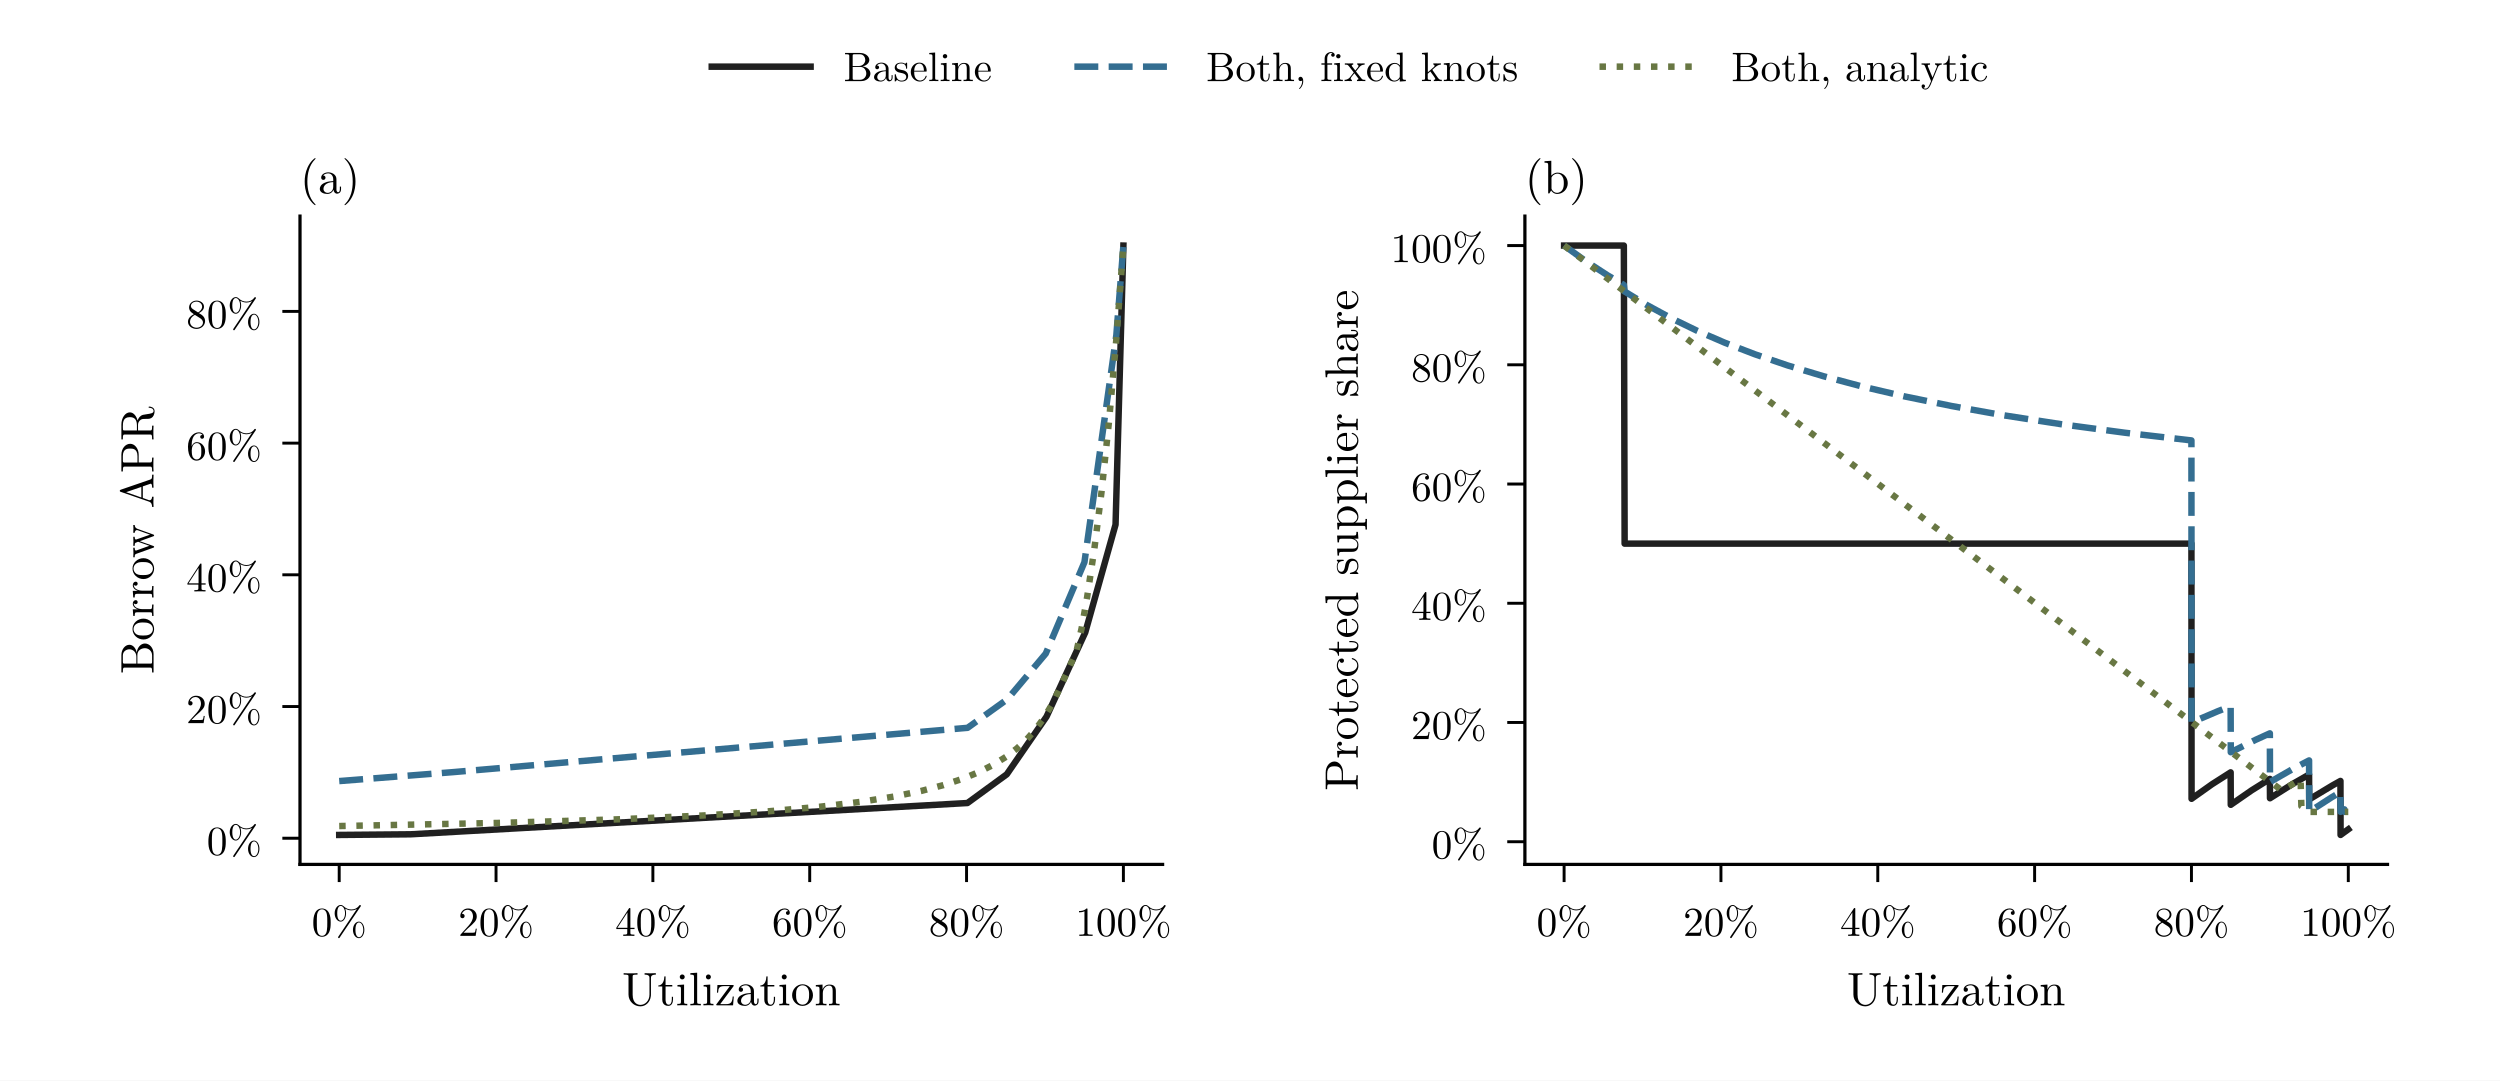
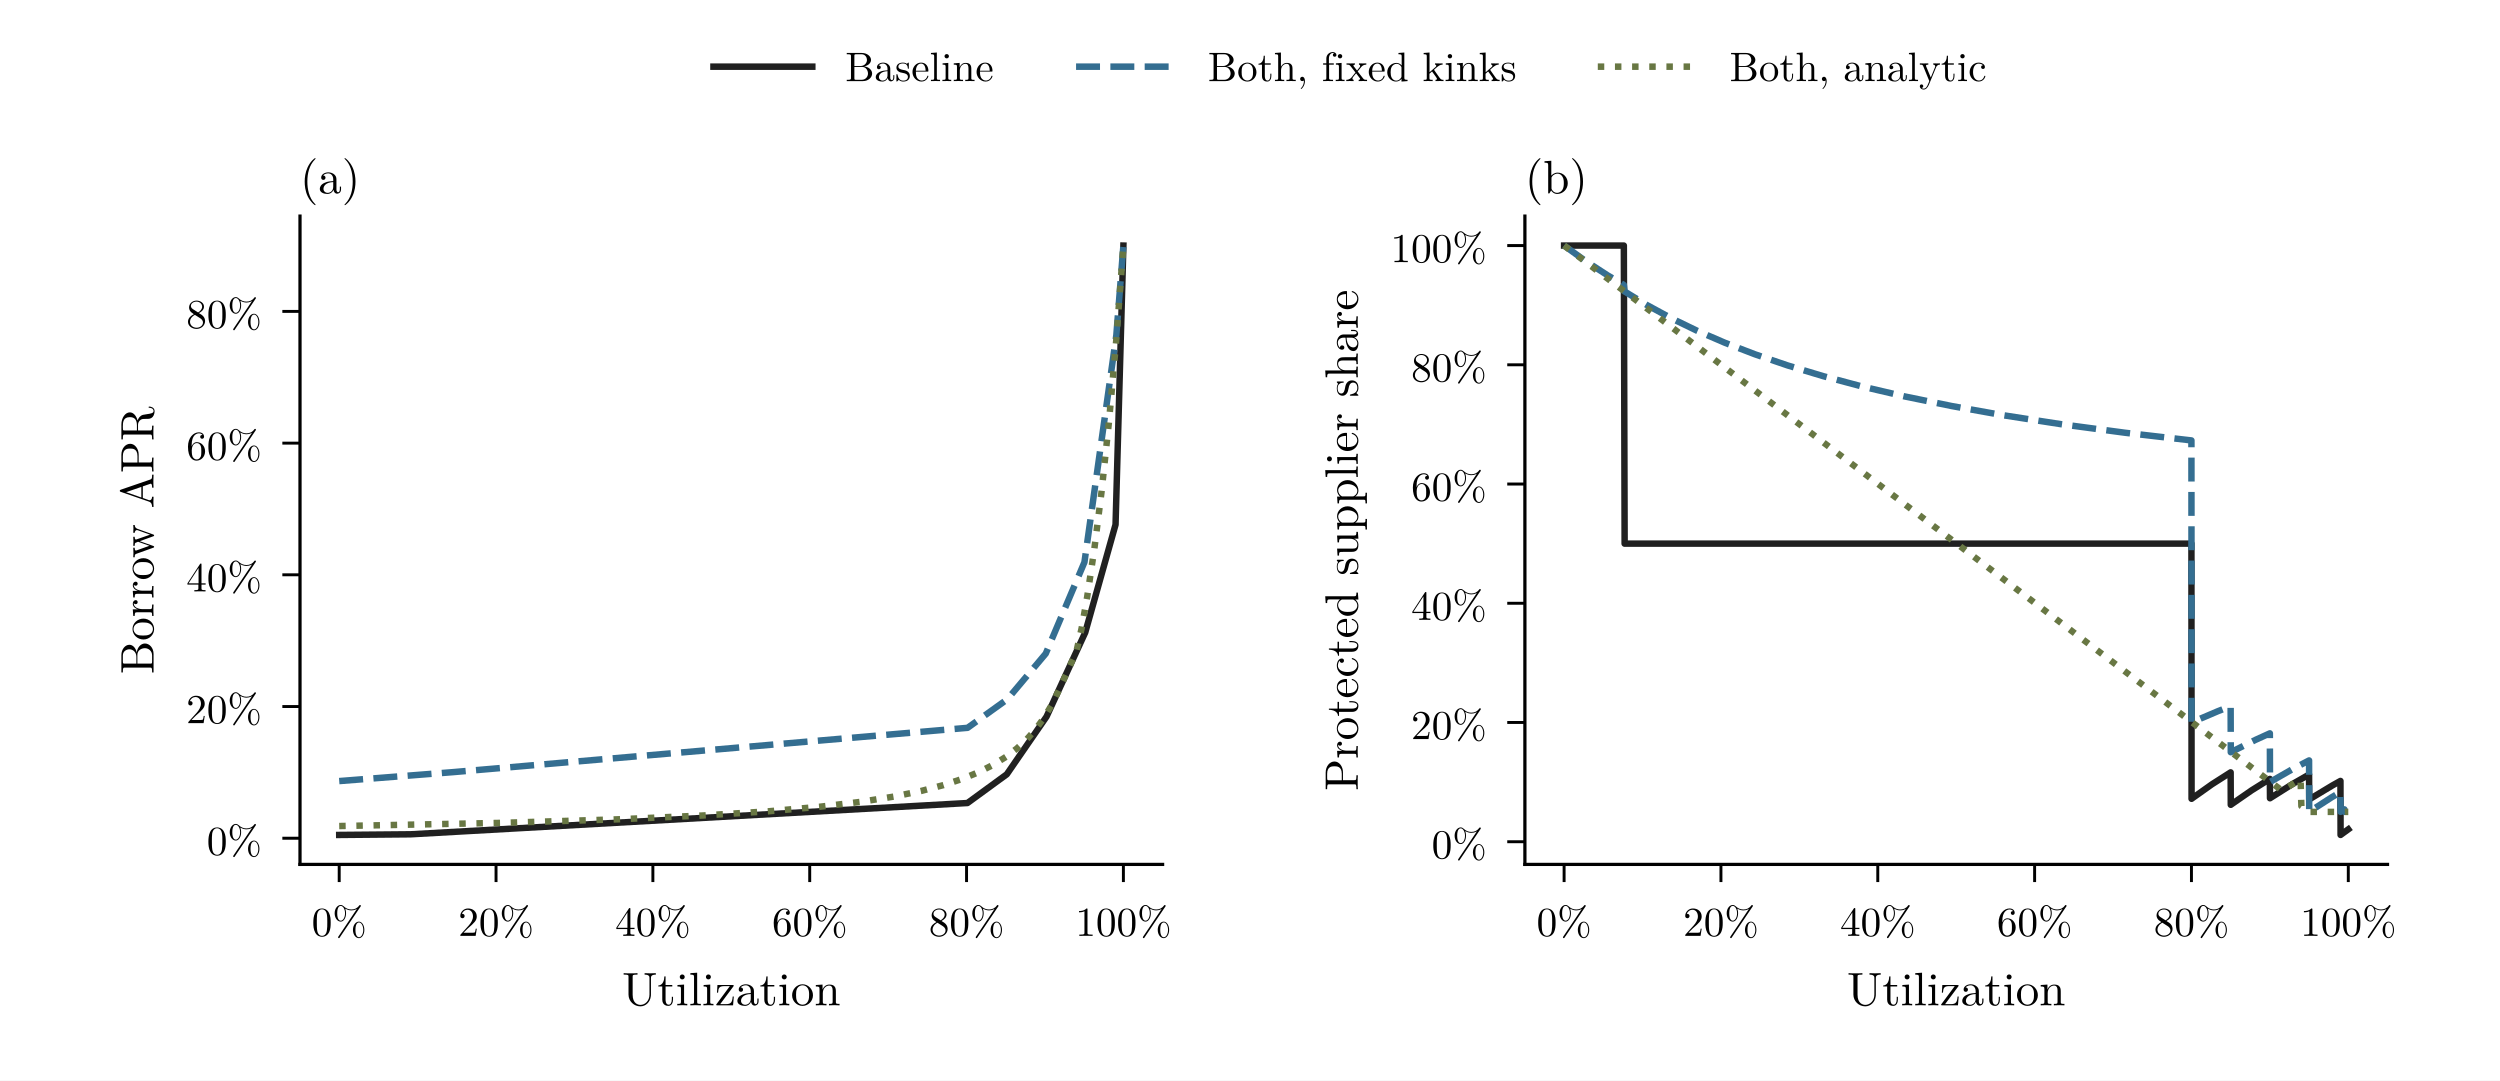
<svg xmlns="http://www.w3.org/2000/svg" xmlns:xlink="http://www.w3.org/1999/xlink" width="424.8pt" height="183.6pt" viewBox="0 0 424.8 183.6" version="1.1">
  <defs>
    <style type="text/css">*{stroke-linejoin: round; stroke-linecap: butt}</style>
  </defs>
  <g id="figure_1">
    <g id="patch_1">
      <path d="M 0 183.6  L 424.8 183.6  L 424.8 0  L 0 0  z " style="fill: #ffffff" />
    </g>
    <g id="axes_1">
      <g id="patch_2">
        <path d="M 50.976 146.88  L 197.55 146.88  L 197.55 36.72  L 50.976 36.72  z " style="fill: #ffffff" />
      </g>
      <g id="matplotlib.axis_1">
        <g id="xtick_1">
          <g id="line2d_1">
            <defs>
-               <path id="m77c64d3b66" d="M 0 0  L 0 3  " style="stroke: #000000; stroke-width: 0.5" />
+               <path id="ma302d12fa8" d="M 0 0  L 0 3  " style="stroke: #000000; stroke-width: 0.5" />
            </defs>
            <g>
-               <use xlink:href="#m77c64d3b66" x="57.637" y="146.88" style="stroke: #000000; stroke-width: 0.5" />
+               <use xlink:href="#ma302d12fa8" x="57.637" y="146.88" style="stroke: #000000; stroke-width: 0.5" />
            </g>
          </g>
          <g id="text_1">
            <text style="font-size: 7px; font-family: 'Latin Modern Roman', 'DejaVu Serif', serif; text-anchor: middle" x="57.637" y="159.022" transform="rotate(-0 57.6371 159.022)">0%</text>
          </g>
        </g>
        <g id="xtick_2">
          <g id="line2d_2">
            <g>
-               <use xlink:href="#m77c64d3b66" x="84.287" y="146.88" style="stroke: #000000; stroke-width: 0.5" />
+               <use xlink:href="#ma302d12fa8" x="84.287" y="146.88" style="stroke: #000000; stroke-width: 0.5" />
            </g>
          </g>
          <g id="text_2">
            <text style="font-size: 7px; font-family: 'Latin Modern Roman', 'DejaVu Serif', serif; text-anchor: middle" x="84.287" y="159.022" transform="rotate(-0 84.2871 159.022)">20%</text>
          </g>
        </g>
        <g id="xtick_3">
          <g id="line2d_3">
            <g>
-               <use xlink:href="#m77c64d3b66" x="110.937" y="146.88" style="stroke: #000000; stroke-width: 0.5" />
+               <use xlink:href="#ma302d12fa8" x="110.937" y="146.88" style="stroke: #000000; stroke-width: 0.5" />
            </g>
          </g>
          <g id="text_3">
            <text style="font-size: 7px; font-family: 'Latin Modern Roman', 'DejaVu Serif', serif; text-anchor: middle" x="110.937" y="159.022" transform="rotate(-0 110.9371 159.022)">40%</text>
          </g>
        </g>
        <g id="xtick_4">
          <g id="line2d_4">
            <g>
-               <use xlink:href="#m77c64d3b66" x="137.587" y="146.88" style="stroke: #000000; stroke-width: 0.5" />
+               <use xlink:href="#ma302d12fa8" x="137.587" y="146.88" style="stroke: #000000; stroke-width: 0.5" />
            </g>
          </g>
          <g id="text_4">
            <text style="font-size: 7px; font-family: 'Latin Modern Roman', 'DejaVu Serif', serif; text-anchor: middle" x="137.587" y="159.022" transform="rotate(-0 137.5871 159.022)">60%</text>
          </g>
        </g>
        <g id="xtick_5">
          <g id="line2d_5">
            <g>
-               <use xlink:href="#m77c64d3b66" x="164.237" y="146.88" style="stroke: #000000; stroke-width: 0.5" />
+               <use xlink:href="#ma302d12fa8" x="164.237" y="146.88" style="stroke: #000000; stroke-width: 0.5" />
            </g>
          </g>
          <g id="text_5">
            <text style="font-size: 7px; font-family: 'Latin Modern Roman', 'DejaVu Serif', serif; text-anchor: middle" x="164.237" y="159.022" transform="rotate(-0 164.2371 159.022)">80%</text>
          </g>
        </g>
        <g id="xtick_6">
          <g id="line2d_6">
            <g>
-               <use xlink:href="#m77c64d3b66" x="190.887" y="146.88" style="stroke: #000000; stroke-width: 0.5" />
+               <use xlink:href="#ma302d12fa8" x="190.887" y="146.88" style="stroke: #000000; stroke-width: 0.5" />
            </g>
          </g>
          <g id="text_6">
            <text style="font-size: 7px; font-family: 'Latin Modern Roman', 'DejaVu Serif', serif; text-anchor: middle" x="190.887" y="159.022" transform="rotate(-0 190.8871 159.022)">100%</text>
          </g>
        </g>
        <g id="text_7">
          <text style="font-size: 8px; font-family: 'Latin Modern Roman', 'DejaVu Serif', serif; text-anchor: middle" x="124.263" y="170.828" transform="rotate(-0 124.2628 170.828)">Utilization</text>
        </g>
      </g>
      <g id="matplotlib.axis_2">
        <g id="ytick_1">
          <g id="line2d_7">
            <defs>
-               <path id="maa6062b950" d="M 0 0  L -3 0  " style="stroke: #000000; stroke-width: 0.5" />
+               <path id="m63d55d7cd1" d="M 0 0  L -3 0  " style="stroke: #000000; stroke-width: 0.5" />
            </defs>
            <g>
-               <use xlink:href="#maa6062b950" x="50.976" y="142.432" style="stroke: #000000; stroke-width: 0.5" />
+               <use xlink:href="#m63d55d7cd1" x="50.976" y="142.432" style="stroke: #000000; stroke-width: 0.5" />
            </g>
          </g>
          <g id="text_8">
            <text style="font-size: 7px; font-family: 'Latin Modern Roman', 'DejaVu Serif', serif; text-anchor: end" x="44.476" y="145.253" transform="rotate(-0 44.476 145.2532)">0%</text>
          </g>
        </g>
        <g id="ytick_2">
          <g id="line2d_8">
            <g>
-               <use xlink:href="#maa6062b950" x="50.976" y="120.053" style="stroke: #000000; stroke-width: 0.5" />
+               <use xlink:href="#m63d55d7cd1" x="50.976" y="120.053" style="stroke: #000000; stroke-width: 0.5" />
            </g>
          </g>
          <g id="text_9">
            <text style="font-size: 7px; font-family: 'Latin Modern Roman', 'DejaVu Serif', serif; text-anchor: end" x="44.476" y="122.874" transform="rotate(-0 44.476 122.8743)">20%</text>
          </g>
        </g>
        <g id="ytick_3">
          <g id="line2d_9">
            <g>
-               <use xlink:href="#maa6062b950" x="50.976" y="97.674" style="stroke: #000000; stroke-width: 0.5" />
+               <use xlink:href="#m63d55d7cd1" x="50.976" y="97.674" style="stroke: #000000; stroke-width: 0.5" />
            </g>
          </g>
          <g id="text_10">
            <text style="font-size: 7px; font-family: 'Latin Modern Roman', 'DejaVu Serif', serif; text-anchor: end" x="44.476" y="100.495" transform="rotate(-0 44.476 100.4955)">40%</text>
          </g>
        </g>
        <g id="ytick_4">
          <g id="line2d_10">
            <g>
-               <use xlink:href="#maa6062b950" x="50.976" y="75.296" style="stroke: #000000; stroke-width: 0.5" />
+               <use xlink:href="#m63d55d7cd1" x="50.976" y="75.296" style="stroke: #000000; stroke-width: 0.5" />
            </g>
          </g>
          <g id="text_11">
            <text style="font-size: 7px; font-family: 'Latin Modern Roman', 'DejaVu Serif', serif; text-anchor: end" x="44.476" y="78.117" transform="rotate(-0 44.476 78.11658)">60%</text>
          </g>
        </g>
        <g id="ytick_5">
          <g id="line2d_11">
            <g>
-               <use xlink:href="#maa6062b950" x="50.976" y="52.917" style="stroke: #000000; stroke-width: 0.5" />
+               <use xlink:href="#m63d55d7cd1" x="50.976" y="52.917" style="stroke: #000000; stroke-width: 0.5" />
            </g>
          </g>
          <g id="text_12">
            <text style="font-size: 7px; font-family: 'Latin Modern Roman', 'DejaVu Serif', serif; text-anchor: end" x="44.476" y="55.738" transform="rotate(-0 44.476 55.73771)">80%</text>
          </g>
        </g>
        <g id="text_13">
          <text style="font-size: 8px; font-family: 'Latin Modern Roman', 'DejaVu Serif', serif; text-anchor: middle" x="26.093" y="91.8" transform="rotate(-90 26.09322 91.8)">Borrow APR</text>
        </g>
      </g>
      <g id="line2d_12">
-         <path d="M 57.638 141.873  L 69.788 141.763  L 164.388 136.45  L 171.074 131.568  L 177.827 121.769  L 184.401 107.48  L 189.554 89.143  L 190.887 41.727  L 190.887 41.727  " clip-path="url(#p1a9926accf)" style="fill: none; stroke: #202020; stroke-width: 1.1; stroke-linecap: square" />
+         <path d="M 57.638 141.873  L 69.788 141.763  L 164.388 136.45  L 171.074 131.568  L 177.827 121.769  L 184.401 107.48  L 189.554 89.143  L 190.887 41.727  L 190.887 41.727  " clip-path="url(#p2106ec2552)" style="fill: none; stroke: #202020; stroke-width: 1.1; stroke-linecap: square" />
      </g>
      <g id="line2d_13">
-         <path d="M 57.638 132.721  L 77.052 131.195  L 164.411 123.671  L 171.185 118.8  L 177.693 111.06  L 184.268 95.529  L 189.688 56.946  L 190.887 41.727  L 190.887 41.727  " clip-path="url(#p1a9926accf)" style="fill: none; stroke-dasharray: 4.07,1.76; stroke-dashoffset: 0; stroke: #346e91; stroke-width: 1.1" />
+         <path d="M 57.638 132.721  L 77.052 131.195  L 164.411 123.671  L 171.185 118.8  L 177.693 111.06  L 184.268 95.529  L 189.688 56.946  L 190.887 41.727  L 190.887 41.727  " clip-path="url(#p2106ec2552)" style="fill: none; stroke-dasharray: 4.07,1.76; stroke-dashoffset: 0; stroke: #346e91; stroke-width: 1.1" />
      </g>
      <g id="line2d_14">
-         <path d="M 57.638 140.361  L 85.137 139.822  L 104.816 139.226  L 119.409 138.571  L 130.56 137.857  L 139.267 137.086  L 146.197 136.257  L 151.817 135.368  L 156.459 134.416  L 160.324 133.402  L 163.589 132.322  L 166.387 131.167  L 168.809 129.932  L 170.919 128.611  L 172.807 127.168  L 174.495 125.596  L 176.005 123.887  L 177.382 121.996  L 178.648 119.882  L 179.892 117.358  L 182.913 110.681  L 183.802 106.7  L 184.734 101.415  L 185.956 93.24  L 187.178 83.536  L 188.422 71.81  L 189.665 57.895  L 190.887 41.727  L 190.887 41.727  " clip-path="url(#p1a9926accf)" style="fill: none; stroke-dasharray: 1.1,1.815; stroke-dashoffset: 0; stroke: #687743; stroke-width: 1.1" />
+         <path d="M 57.638 140.361  L 85.137 139.822  L 104.816 139.226  L 119.409 138.571  L 130.56 137.857  L 139.267 137.086  L 146.197 136.257  L 151.817 135.368  L 156.459 134.416  L 160.324 133.402  L 163.589 132.322  L 166.387 131.167  L 168.809 129.932  L 170.919 128.611  L 172.807 127.168  L 174.495 125.596  L 176.005 123.887  L 177.382 121.996  L 178.648 119.882  L 179.892 117.358  L 182.913 110.681  L 183.802 106.7  L 184.734 101.415  L 185.956 93.24  L 187.178 83.536  L 188.422 71.81  L 189.665 57.895  L 190.887 41.727  L 190.887 41.727  " clip-path="url(#p2106ec2552)" style="fill: none; stroke-dasharray: 1.1,1.815; stroke-dashoffset: 0; stroke: #687743; stroke-width: 1.1" />
      </g>
      <g id="patch_3">
        <path d="M 50.976 146.88  L 50.976 36.72  " style="fill: none; stroke: #000000; stroke-width: 0.55; stroke-linejoin: miter; stroke-linecap: square" />
      </g>
      <g id="patch_4">
        <path d="M 50.976 146.88  L 197.55 146.88  " style="fill: none; stroke: #000000; stroke-width: 0.55; stroke-linejoin: miter; stroke-linecap: square" />
      </g>
      <g id="text_14">
        <text style="font-size: 8px; font-family: 'Latin Modern Roman', 'DejaVu Serif', serif; text-anchor: start" x="50.976" y="32.864" transform="rotate(-0 50.976 32.8644)">(a)</text>
      </g>
    </g>
    <g id="axes_2">
      <g id="patch_5">
        <path d="M 259.11 146.88  L 405.684 146.88  L 405.684 36.72  L 259.11 36.72  z " style="fill: #ffffff" />
      </g>
      <g id="matplotlib.axis_3">
        <g id="xtick_7">
          <g id="line2d_15">
            <g>
-               <use xlink:href="#m77c64d3b66" x="265.772" y="146.88" style="stroke: #000000; stroke-width: 0.5" />
+               <use xlink:href="#ma302d12fa8" x="265.772" y="146.88" style="stroke: #000000; stroke-width: 0.5" />
            </g>
          </g>
          <g id="text_15">
            <text style="font-size: 7px; font-family: 'Latin Modern Roman', 'DejaVu Serif', serif; text-anchor: middle" x="265.772" y="159.022" transform="rotate(-0 265.7715 159.022)">0%</text>
          </g>
        </g>
        <g id="xtick_8">
          <g id="line2d_16">
            <g>
-               <use xlink:href="#m77c64d3b66" x="292.422" y="146.88" style="stroke: #000000; stroke-width: 0.5" />
+               <use xlink:href="#ma302d12fa8" x="292.422" y="146.88" style="stroke: #000000; stroke-width: 0.5" />
            </g>
          </g>
          <g id="text_16">
            <text style="font-size: 7px; font-family: 'Latin Modern Roman', 'DejaVu Serif', serif; text-anchor: middle" x="292.422" y="159.022" transform="rotate(-0 292.4216 159.022)">20%</text>
          </g>
        </g>
        <g id="xtick_9">
          <g id="line2d_17">
            <g>
-               <use xlink:href="#m77c64d3b66" x="319.072" y="146.88" style="stroke: #000000; stroke-width: 0.5" />
+               <use xlink:href="#ma302d12fa8" x="319.072" y="146.88" style="stroke: #000000; stroke-width: 0.5" />
            </g>
          </g>
          <g id="text_17">
            <text style="font-size: 7px; font-family: 'Latin Modern Roman', 'DejaVu Serif', serif; text-anchor: middle" x="319.072" y="159.022" transform="rotate(-0 319.0716 159.022)">40%</text>
          </g>
        </g>
        <g id="xtick_10">
          <g id="line2d_18">
            <g>
-               <use xlink:href="#m77c64d3b66" x="345.722" y="146.88" style="stroke: #000000; stroke-width: 0.5" />
+               <use xlink:href="#ma302d12fa8" x="345.722" y="146.88" style="stroke: #000000; stroke-width: 0.5" />
            </g>
          </g>
          <g id="text_18">
            <text style="font-size: 7px; font-family: 'Latin Modern Roman', 'DejaVu Serif', serif; text-anchor: middle" x="345.722" y="159.022" transform="rotate(-0 345.7216 159.022)">60%</text>
          </g>
        </g>
        <g id="xtick_11">
          <g id="line2d_19">
            <g>
-               <use xlink:href="#m77c64d3b66" x="372.372" y="146.88" style="stroke: #000000; stroke-width: 0.5" />
+               <use xlink:href="#ma302d12fa8" x="372.372" y="146.88" style="stroke: #000000; stroke-width: 0.5" />
            </g>
          </g>
          <g id="text_19">
            <text style="font-size: 7px; font-family: 'Latin Modern Roman', 'DejaVu Serif', serif; text-anchor: middle" x="372.372" y="159.022" transform="rotate(-0 372.3716 159.022)">80%</text>
          </g>
        </g>
        <g id="xtick_12">
          <g id="line2d_20">
            <g>
-               <use xlink:href="#m77c64d3b66" x="399.022" y="146.88" style="stroke: #000000; stroke-width: 0.5" />
+               <use xlink:href="#ma302d12fa8" x="399.022" y="146.88" style="stroke: #000000; stroke-width: 0.5" />
            </g>
          </g>
          <g id="text_20">
            <text style="font-size: 7px; font-family: 'Latin Modern Roman', 'DejaVu Serif', serif; text-anchor: middle" x="399.022" y="159.022" transform="rotate(-0 399.0216 159.022)">100%</text>
          </g>
        </g>
        <g id="text_21">
          <text style="font-size: 8px; font-family: 'Latin Modern Roman', 'DejaVu Serif', serif; text-anchor: middle" x="332.397" y="170.828" transform="rotate(-0 332.3972 170.828)">Utilization</text>
        </g>
      </g>
      <g id="matplotlib.axis_4">
        <g id="ytick_6">
          <g id="line2d_21">
            <g>
-               <use xlink:href="#maa6062b950" x="259.11" y="143.026" style="stroke: #000000; stroke-width: 0.5" />
+               <use xlink:href="#m63d55d7cd1" x="259.11" y="143.026" style="stroke: #000000; stroke-width: 0.5" />
            </g>
          </g>
          <g id="text_22">
            <text style="font-size: 7px; font-family: 'Latin Modern Roman', 'DejaVu Serif', serif; text-anchor: end" x="252.61" y="145.847" transform="rotate(-0 252.6104 145.8471)">0%</text>
          </g>
        </g>
        <g id="ytick_7">
          <g id="line2d_22">
            <g>
-               <use xlink:href="#maa6062b950" x="259.11" y="122.766" style="stroke: #000000; stroke-width: 0.5" />
+               <use xlink:href="#m63d55d7cd1" x="259.11" y="122.766" style="stroke: #000000; stroke-width: 0.5" />
            </g>
          </g>
          <g id="text_23">
            <text style="font-size: 7px; font-family: 'Latin Modern Roman', 'DejaVu Serif', serif; text-anchor: end" x="252.61" y="125.587" transform="rotate(-0 252.6104 125.5874)">20%</text>
          </g>
        </g>
        <g id="ytick_8">
          <g id="line2d_23">
            <g>
-               <use xlink:href="#maa6062b950" x="259.11" y="102.507" style="stroke: #000000; stroke-width: 0.5" />
+               <use xlink:href="#m63d55d7cd1" x="259.11" y="102.507" style="stroke: #000000; stroke-width: 0.5" />
            </g>
          </g>
          <g id="text_24">
            <text style="font-size: 7px; font-family: 'Latin Modern Roman', 'DejaVu Serif', serif; text-anchor: end" x="252.61" y="105.328" transform="rotate(-0 252.6104 105.3276)">40%</text>
          </g>
        </g>
        <g id="ytick_9">
          <g id="line2d_24">
            <g>
-               <use xlink:href="#maa6062b950" x="259.11" y="82.247" style="stroke: #000000; stroke-width: 0.5" />
+               <use xlink:href="#m63d55d7cd1" x="259.11" y="82.247" style="stroke: #000000; stroke-width: 0.5" />
            </g>
          </g>
          <g id="text_25">
            <text style="font-size: 7px; font-family: 'Latin Modern Roman', 'DejaVu Serif', serif; text-anchor: end" x="252.61" y="85.068" transform="rotate(-0 252.6104 85.06782)">60%</text>
          </g>
        </g>
        <g id="ytick_10">
          <g id="line2d_25">
            <g>
-               <use xlink:href="#maa6062b950" x="259.11" y="61.987" style="stroke: #000000; stroke-width: 0.5" />
+               <use xlink:href="#m63d55d7cd1" x="259.11" y="61.987" style="stroke: #000000; stroke-width: 0.5" />
            </g>
          </g>
          <g id="text_26">
            <text style="font-size: 7px; font-family: 'Latin Modern Roman', 'DejaVu Serif', serif; text-anchor: end" x="252.61" y="64.808" transform="rotate(-0 252.6104 64.80805)">80%</text>
          </g>
        </g>
        <g id="ytick_11">
          <g id="line2d_26">
            <g>
-               <use xlink:href="#maa6062b950" x="259.11" y="41.727" style="stroke: #000000; stroke-width: 0.5" />
+               <use xlink:href="#m63d55d7cd1" x="259.11" y="41.727" style="stroke: #000000; stroke-width: 0.5" />
            </g>
          </g>
          <g id="text_27">
            <text style="font-size: 7px; font-family: 'Latin Modern Roman', 'DejaVu Serif', serif; text-anchor: end" x="252.61" y="44.548" transform="rotate(-0 252.6104 44.54827)">100%</text>
          </g>
        </g>
        <g id="text_28">
          <text style="font-size: 8px; font-family: 'Latin Modern Roman', 'DejaVu Serif', serif; text-anchor: middle" x="230.727" y="91.8" transform="rotate(-90 230.7272 91.8)">Protected supplier share</text>
        </g>
      </g>
      <g id="line2d_27">
-         <path d="M 265.773 41.727  L 275.924 41.727  L 276.057 92.377  L 372.367 92.377  L 372.39 135.732  L 372.501 135.649  L 375.855 133.266  L 379.031 131.239  L 379.053 136.754  L 379.142 136.688  L 382.607 134.287  L 385.694 132.356  L 385.717 135.64  L 385.806 135.58  L 389.515 133.24  L 392.358 131.612  L 392.38 135.84  L 392.469 135.784  L 396.334 133.457  L 397.689 132.699  L 397.711 141.873  L 397.8 141.807  L 399.022 140.919  L 399.022 140.919  " clip-path="url(#pb83ac066db)" style="fill: none; stroke: #202020; stroke-width: 1.1; stroke-linecap: square" />
+         <path d="M 265.773 41.727  L 275.924 41.727  L 276.057 92.377  L 372.367 92.377  L 372.39 135.732  L 372.501 135.649  L 375.855 133.266  L 379.031 131.239  L 379.053 136.754  L 379.142 136.688  L 382.607 134.287  L 385.694 132.356  L 385.717 135.64  L 385.806 135.58  L 389.515 133.24  L 392.358 131.612  L 392.38 135.84  L 392.469 135.784  L 396.334 133.457  L 397.689 132.699  L 397.711 141.873  L 397.8 141.807  L 399.022 140.919  L 399.022 140.919  " clip-path="url(#p9a8b9e9173)" style="fill: none; stroke: #202020; stroke-width: 1.1; stroke-linecap: square" />
      </g>
      <g id="line2d_28">
-         <path d="M 265.773 41.728  L 269.371 44.324  L 273.192 46.803  L 275.924 48.425  L 276.057 49.531  L 279.877 51.85  L 283.964 54.068  L 288.362 56.199  L 293.093 58.242  L 298.202 60.203  L 303.755 62.095  L 309.797 63.915  L 316.416 65.674  L 323.657 67.365  L 331.631 68.995  L 340.449 70.567  L 350.222 72.08  L 361.106 73.535  L 372.367 74.836  L 372.39 122.758  L 372.501 122.708  L 376.876 120.842  L 379.031 120.005  L 379.053 127.821  L 379.142 127.774  L 383.251 125.721  L 385.694 124.609  L 385.717 132.884  L 385.806 132.83  L 389.693 130.603  L 392.358 129.213  L 392.38 137.947  L 392.469 137.886  L 396.201 135.476  L 397.689 134.585  L 397.711 137.947  L 397.8 137.889  L 398.355 137.528  L 398.377 137.947  L 398.466 137.889  L 399.022 137.53  L 399.022 137.53  " clip-path="url(#pb83ac066db)" style="fill: none; stroke-dasharray: 4.07,1.76; stroke-dashoffset: 0; stroke: #346e91; stroke-width: 1.1" />
+         <path d="M 265.773 41.728  L 269.371 44.324  L 273.192 46.803  L 275.924 48.425  L 276.057 49.531  L 279.877 51.85  L 283.964 54.068  L 288.362 56.199  L 293.093 58.242  L 298.202 60.203  L 303.755 62.095  L 309.797 63.915  L 316.416 65.674  L 323.657 67.365  L 331.631 68.995  L 340.449 70.567  L 350.222 72.08  L 361.106 73.535  L 372.367 74.836  L 372.39 122.758  L 372.501 122.708  L 376.876 120.842  L 379.031 120.005  L 379.053 127.821  L 379.142 127.774  L 383.251 125.721  L 385.694 124.609  L 385.717 132.884  L 385.806 132.83  L 389.693 130.603  L 392.358 129.213  L 392.38 137.947  L 392.469 137.886  L 396.201 135.476  L 397.689 134.585  L 397.711 137.947  L 397.8 137.889  L 398.355 137.528  L 398.377 137.947  L 398.466 137.889  L 399.022 137.53  L 399.022 137.53  " clip-path="url(#p9a8b9e9173)" style="fill: none; stroke-dasharray: 4.07,1.76; stroke-dashoffset: 0; stroke: #346e91; stroke-width: 1.1" />
      </g>
      <g id="line2d_29">
-         <path d="M 265.773 41.728  L 387.738 134.329  L 390.914 132.422  L 391.048 136.964  L 392.536 137.961  L 399.022 137.961  L 399.022 137.961  " clip-path="url(#pb83ac066db)" style="fill: none; stroke-dasharray: 1.1,1.815; stroke-dashoffset: 0; stroke: #687743; stroke-width: 1.1" />
+         <path d="M 265.773 41.728  L 387.738 134.329  L 390.914 132.422  L 391.048 136.964  L 392.536 137.961  L 399.022 137.961  L 399.022 137.961  " clip-path="url(#p9a8b9e9173)" style="fill: none; stroke-dasharray: 1.1,1.815; stroke-dashoffset: 0; stroke: #687743; stroke-width: 1.1" />
      </g>
      <g id="patch_6">
        <path d="M 259.11 146.88  L 259.11 36.72  " style="fill: none; stroke: #000000; stroke-width: 0.55; stroke-linejoin: miter; stroke-linecap: square" />
      </g>
      <g id="patch_7">
        <path d="M 259.11 146.88  L 405.684 146.88  " style="fill: none; stroke: #000000; stroke-width: 0.55; stroke-linejoin: miter; stroke-linecap: square" />
      </g>
      <g id="text_29">
        <text style="font-size: 8px; font-family: 'Latin Modern Roman', 'DejaVu Serif', serif; text-anchor: start" x="259.11" y="32.864" transform="rotate(-0 259.1104 32.8644)">(b)</text>
      </g>
    </g>
    <g id="legend_1">
      <g id="line2d_30">
-         <path d="M 120.938 11.328  L 129.338 11.328  L 137.738 11.328  " style="fill: none; stroke: #202020; stroke-width: 1.1; stroke-linecap: square" />
+         <path d="M 121.229 11.328  L 129.629 11.328  L 138.029 11.328  " style="fill: none; stroke: #202020; stroke-width: 1.1; stroke-linecap: square" />
      </g>
      <g id="text_30">
-         <text style="font-size: 7px; font-family: 'Latin Modern Roman', 'DejaVu Serif', serif; text-anchor: start" x="143.338" y="13.778" transform="rotate(-0 143.3385 13.778)">Baseline</text>
+         <text style="font-size: 7px; font-family: 'Latin Modern Roman', 'DejaVu Serif', serif; text-anchor: start" x="143.629" y="13.778" transform="rotate(-0 143.6294 13.778)">Baseline</text>
      </g>
      <g id="line2d_31">
-         <path d="M 182.553 11.328  L 190.953 11.328  L 199.353 11.328  " style="fill: none; stroke-dasharray: 4.07,1.76; stroke-dashoffset: 0; stroke: #346e91; stroke-width: 1.1" />
+         <path d="M 182.844 11.328  L 191.244 11.328  L 199.644 11.328  " style="fill: none; stroke-dasharray: 4.07,1.76; stroke-dashoffset: 0; stroke: #346e91; stroke-width: 1.1" />
      </g>
      <g id="text_31">
-         <text style="font-size: 7px; font-family: 'Latin Modern Roman', 'DejaVu Serif', serif; text-anchor: start" x="204.953" y="13.778" transform="rotate(-0 204.9527 13.778)">Both, fixed knots</text>
+         <text style="font-size: 7px; font-family: 'Latin Modern Roman', 'DejaVu Serif', serif; text-anchor: start" x="205.244" y="13.778" transform="rotate(-0 205.2436 13.778)">Both, fixed kinks</text>
      </g>
      <g id="line2d_32">
-         <path d="M 271.787 11.328  L 280.187 11.328  L 288.587 11.328  " style="fill: none; stroke-dasharray: 1.1,1.815; stroke-dashoffset: 0; stroke: #687743; stroke-width: 1.1" />
+         <path d="M 271.496 11.328  L 279.896 11.328  L 288.296 11.328  " style="fill: none; stroke-dasharray: 1.1,1.815; stroke-dashoffset: 0; stroke: #687743; stroke-width: 1.1" />
      </g>
      <g id="text_32">
-         <text style="font-size: 7px; font-family: 'Latin Modern Roman', 'DejaVu Serif', serif; text-anchor: start" x="294.187" y="13.778" transform="rotate(-0 294.1874 13.778)">Both, analytic</text>
+         <text style="font-size: 7px; font-family: 'Latin Modern Roman', 'DejaVu Serif', serif; text-anchor: start" x="293.896" y="13.778" transform="rotate(-0 293.8965 13.778)">Both, analytic</text>
      </g>
    </g>
  </g>
  <defs>
-     <clipPath id="p1a9926accf">
+     <clipPath id="p2106ec2552">
      <rect x="50.976" y="36.72" width="146.574" height="110.16" />
    </clipPath>
-     <clipPath id="pb83ac066db">
+     <clipPath id="p9a8b9e9173">
      <rect x="259.11" y="36.72" width="146.574" height="110.16" />
    </clipPath>
  </defs>
</svg>
